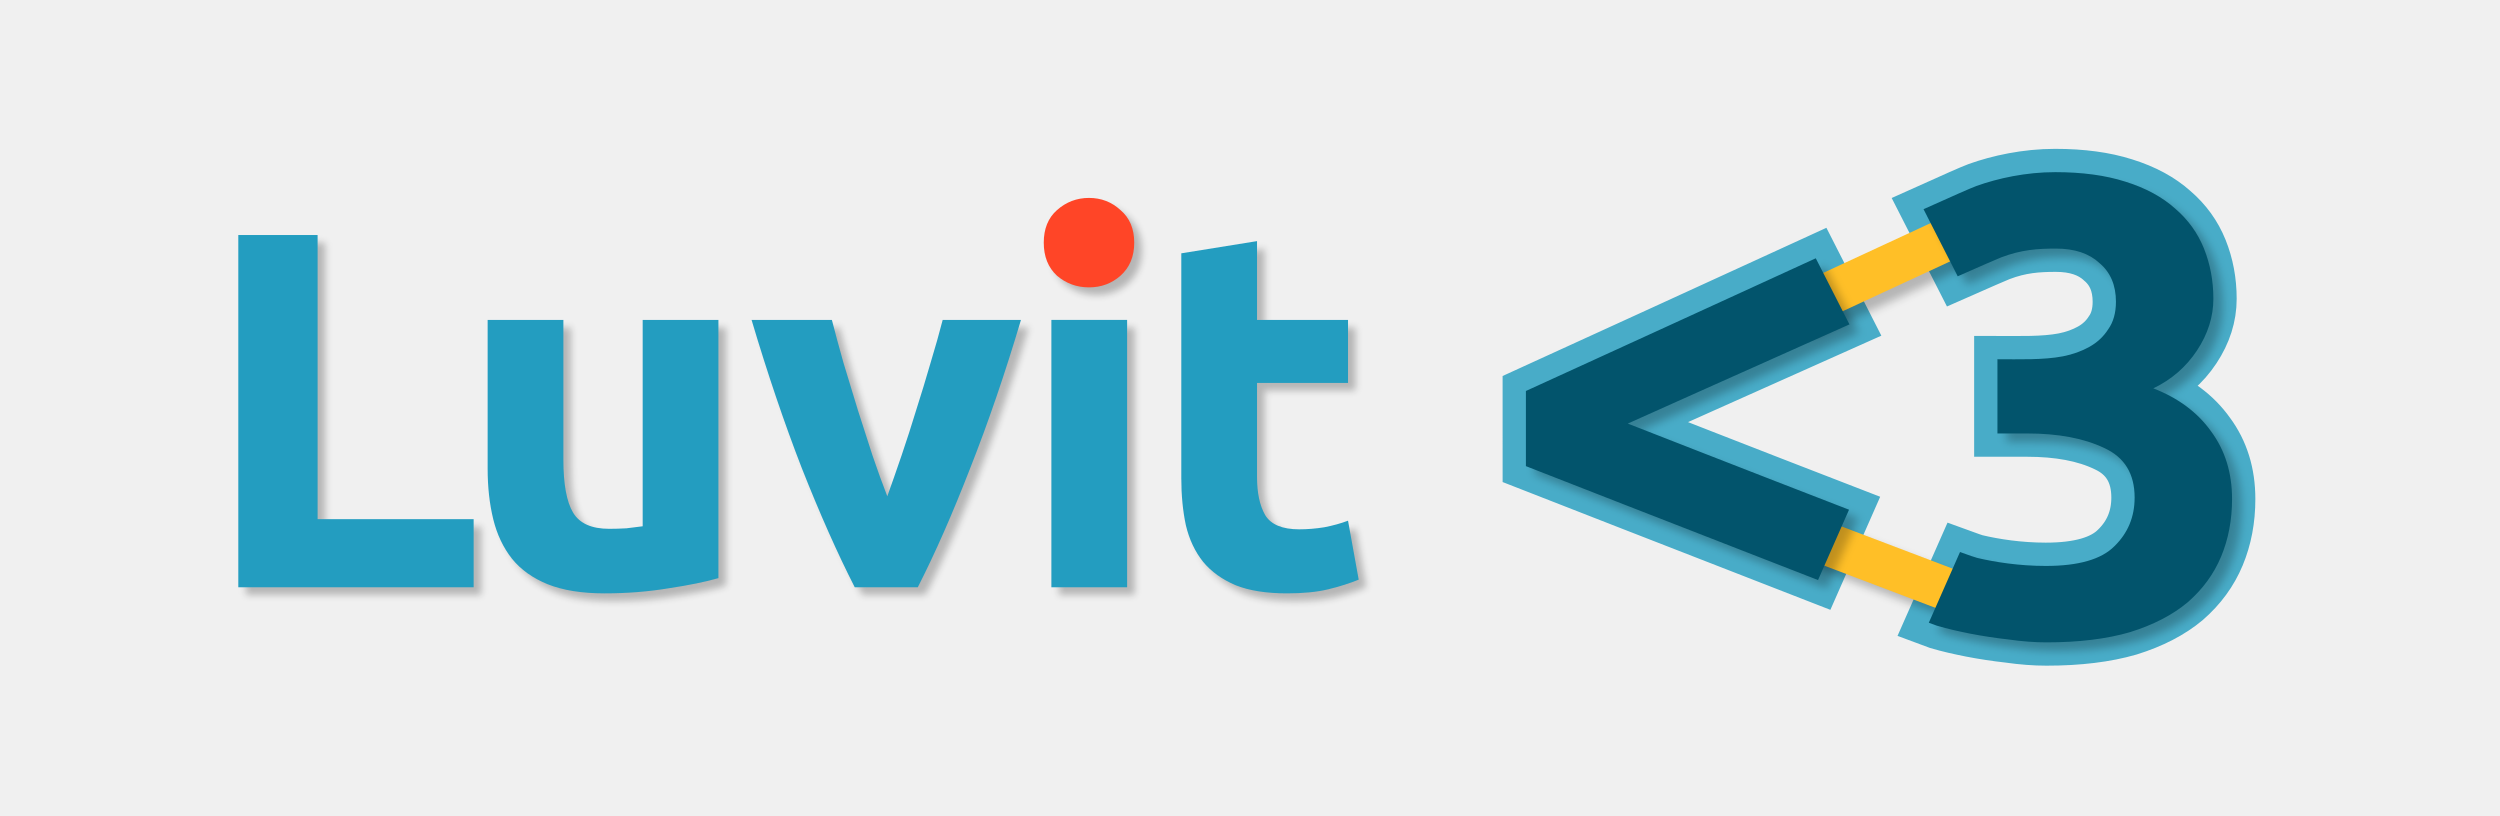
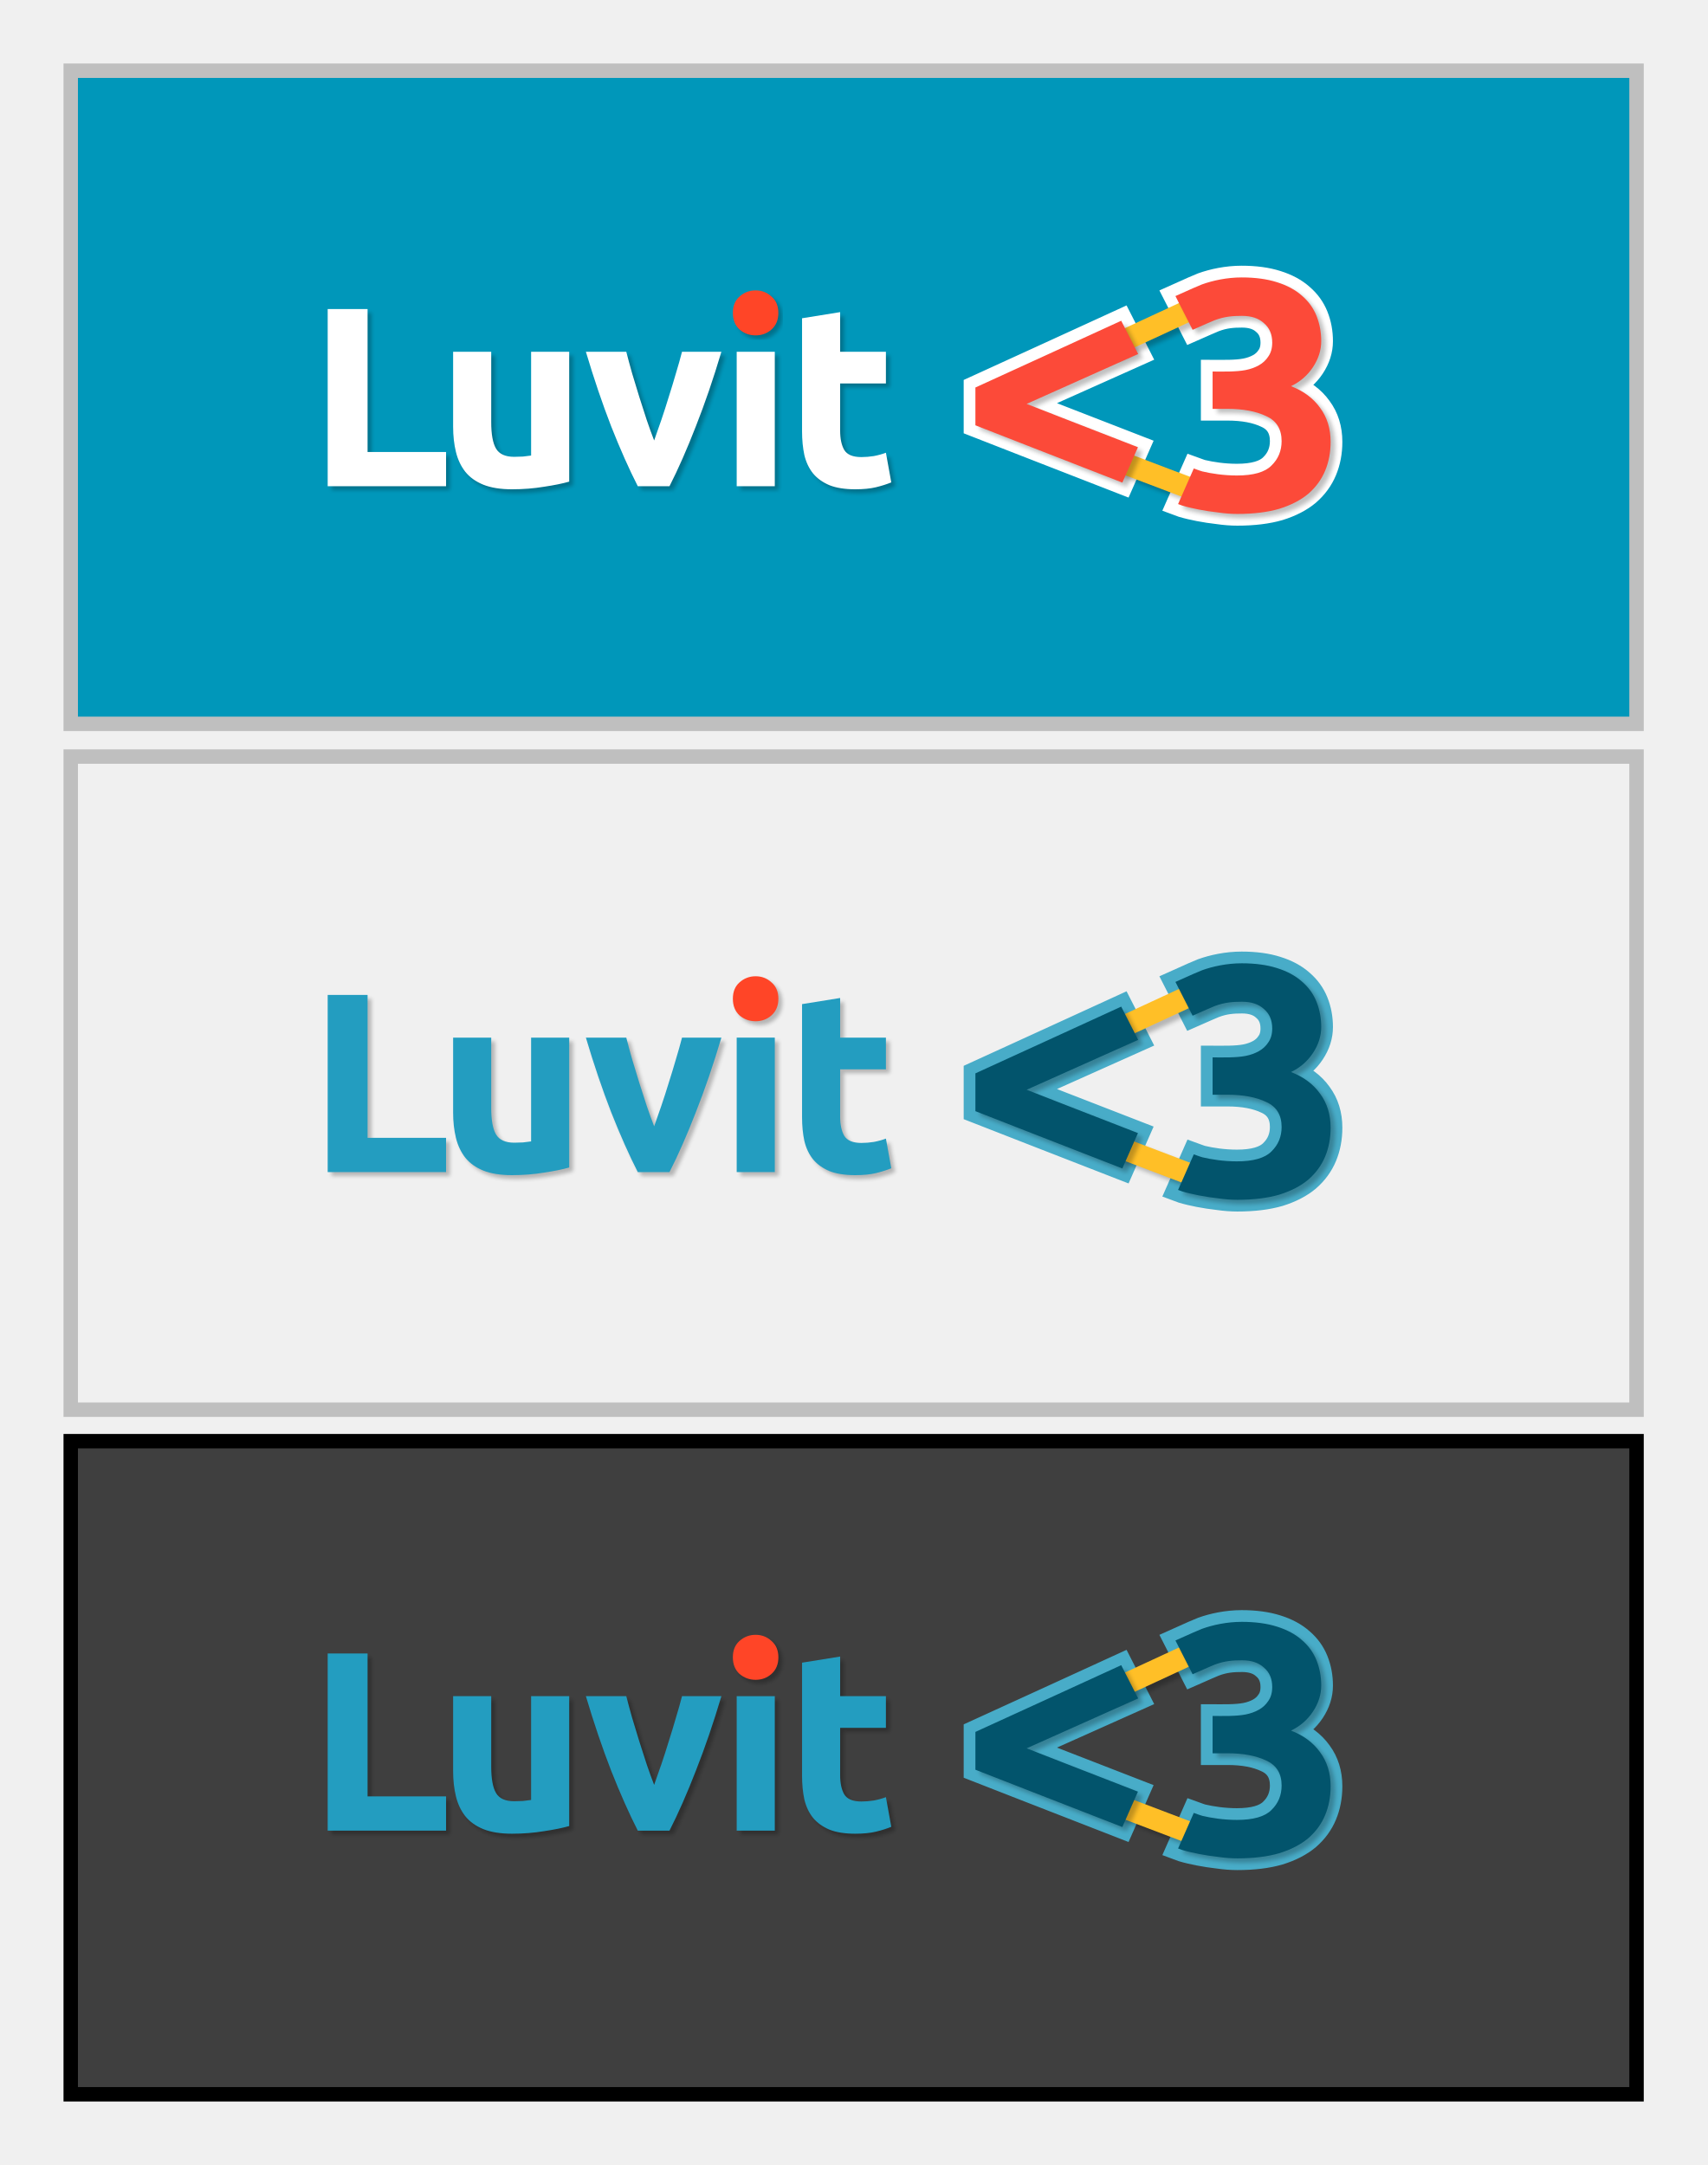
- <svg xmlns="http://www.w3.org/2000/svg" width="1980" height="646" id="svg2" version="1.1">
+ <svg xmlns="http://www.w3.org/2000/svg" width="2687.967" height="3409.133" id="svg2" version="1.1">
  <defs id="defs4">
    <filter style="color-interpolation-filters:sRGB" id="filter4266">
      <feFlood flood-opacity="0.247" flood-color="rgb(0,0,0)" result="flood" id="feFlood4268" />
      <feComposite in="flood" in2="SourceGraphic" operator="in" result="composite1" id="feComposite4270" />
      <feGaussianBlur in="composite1" stdDeviation="3" result="blur" id="feGaussianBlur4272" />
      <feOffset dx="6" dy="6" result="offset" id="feOffset4274" />
      <feComposite in="SourceGraphic" in2="offset" operator="over" result="composite2" id="feComposite4276" />
    </filter>
    <filter style="color-interpolation-filters:sRGB" id="filter4278">
      <feFlood flood-opacity="0.247" flood-color="rgb(0,0,0)" result="flood" id="feFlood4280" />
      <feComposite in="flood" in2="SourceGraphic" operator="in" result="composite1" id="feComposite4282" />
      <feGaussianBlur in="composite1" stdDeviation="3" result="blur" id="feGaussianBlur4284" />
      <feOffset dx="6" dy="6" result="offset" id="feOffset4286" />
      <feComposite in="SourceGraphic" in2="offset" operator="over" result="composite2" id="feComposite4288" />
    </filter>
    <filter style="color-interpolation-filters:sRGB" id="filter4290">
      <feFlood flood-opacity="0.247" flood-color="rgb(0,0,0)" result="flood" id="feFlood4292" />
      <feComposite in="flood" in2="SourceGraphic" operator="in" result="composite1" id="feComposite4294" />
      <feGaussianBlur in="composite1" stdDeviation="3" result="blur" id="feGaussianBlur4296" />
      <feOffset dx="6" dy="6" result="offset" id="feOffset4298" />
      <feComposite in="SourceGraphic" in2="offset" operator="over" result="composite2" id="feComposite4300" />
    </filter>
    <filter style="color-interpolation-filters:sRGB" id="filter4302">
      <feFlood flood-opacity="0.247" flood-color="rgb(0,0,0)" result="flood" id="feFlood4304" />
      <feComposite in="flood" in2="SourceGraphic" operator="in" result="composite1" id="feComposite4306" />
      <feGaussianBlur in="composite1" stdDeviation="3" result="blur" id="feGaussianBlur4308" />
      <feOffset dx="6" dy="6" result="offset" id="feOffset4310" />
      <feComposite in="SourceGraphic" in2="offset" operator="over" result="composite2" id="feComposite4312" />
    </filter>
    <filter style="color-interpolation-filters:sRGB" id="filter4278-1">
      <feFlood flood-opacity="0.247" flood-color="rgb(0,0,0)" result="flood" id="feFlood4280-2" />
      <feComposite in="flood" in2="SourceGraphic" operator="in" result="composite1" id="feComposite4282-3" />
      <feGaussianBlur in="composite1" stdDeviation="3" result="blur" id="feGaussianBlur4284-3" />
      <feOffset dx="6" dy="6" result="offset" id="feOffset4286-0" />
      <feComposite in="SourceGraphic" in2="offset" operator="over" result="composite2" id="feComposite4288-4" />
    </filter>
    <filter style="color-interpolation-filters:sRGB" id="filter4290-7">
      <feFlood flood-opacity="0.247" flood-color="rgb(0,0,0)" result="flood" id="feFlood4292-9" />
      <feComposite in="flood" in2="SourceGraphic" operator="in" result="composite1" id="feComposite4294-7" />
      <feGaussianBlur in="composite1" stdDeviation="3" result="blur" id="feGaussianBlur4296-5" />
      <feOffset dx="6" dy="6" result="offset" id="feOffset4298-4" />
      <feComposite in="SourceGraphic" in2="offset" operator="over" result="composite2" id="feComposite4300-9" />
    </filter>
    <filter style="color-interpolation-filters:sRGB" id="filter4266-6">
      <feFlood flood-opacity="0.247" flood-color="rgb(0,0,0)" result="flood" id="feFlood4268-2" />
      <feComposite in="flood" in2="SourceGraphic" operator="in" result="composite1" id="feComposite4270-1" />
      <feGaussianBlur in="composite1" stdDeviation="3" result="blur" id="feGaussianBlur4272-1" />
      <feOffset dx="6" dy="6" result="offset" id="feOffset4274-7" />
      <feComposite in="SourceGraphic" in2="offset" operator="over" result="composite2" id="feComposite4276-5" />
    </filter>
  </defs>
-   <g id="layer1" transform="translate(1247.226,-568.7829)">
+   <g id="layer1" transform="translate(1574.412,811.7362)">
    <rect style="fill:none;fill-opacity:1;stroke:#bfbfbf;stroke-width:22.7;stroke-miterlimit:4;stroke-dasharray:none" id="rect4271" width="2465.266" height="1028.432" x="-1463.062" y="379.614" />
    <path id="path3010" d="m 2130.25,532.081 c -19.367,3.3e-4 -38.083,4.329 -52.406,9.812 -14.324,5.484 -199.843,96.781 -299.844,145.25 l 0,0.062 -0.031,0 0.031,53.188 c 0,0 265.426,110.485 273.375,113 7.949,2.515 14.358,3.968 22.312,5.688 8.3,1.719 16.791,3.093 25.438,4.125 8.992,1.375 17.452,2.062 25.406,2.062 21.442,-10e-6 39.937,-2.405 55.5,-7.219 15.563,-5.157 28.377,-12.217 38.406,-21.156 10.029,-9.283 17.471,-20.122 22.312,-32.5 4.842,-12.378 7.25,-25.934 7.25,-40.719 -2e-4,-18.567 -4.662,-34.559 -14,-47.969 -8.992,-13.409 -21.806,-23.561 -38.406,-30.438 12.104,-6.189 21.8,-15.122 29.062,-26.812 7.263,-11.69 10.906,-23.903 10.906,-36.625 -2e-4,-12.722 -2.1,-24.591 -6.25,-35.594 -4.15,-11.002 -10.542,-20.435 -19.188,-28.344 -8.646,-8.252 -19.7,-14.624 -33.188,-19.094 -13.142,-4.47 -28.704,-6.718 -46.688,-6.719 z m 0.5,54.156 c 12.45,2.7e-4 22.145,3.436 29.062,10.312 7.263,6.533 10.906,15.654 10.906,27.344 -10e-5,7.908 -1.729,14.436 -5.188,19.594 -3.113,5.158 -7.281,9.281 -12.469,12.375 -5.188,3.095 -11.054,5.344 -17.625,6.719 -12.925,2.654 -29.217,2.082 -43.594,2.062 l 0,52.594 19.719,0 c 20.75,1.4e-4 37.887,3.436 51.375,10.312 13.488,6.533 20.219,18.246 20.219,35.094 -10e-5,13.753 -4.508,25.248 -13.5,34.531 -8.646,9.284 -23.868,13.938 -45.656,13.938 -17.638,5e-5 -33.835,-2.72 -45.625,-5.688 -11.79,-2.968 -232.562,-95.188 -232.562,-95.188 0,0 235.342,-112.434 248.625,-117.812 13.283,-5.379 24.208,-6.187 36.312,-6.188 z" style="fill:#008000;stroke:none" />
    <path d="m 2124.534,865.267 c -7.955,-1e-5 -16.428,-0.688 -25.419,-2.063 -8.646,-1.032 -17.119,-2.407 -25.419,-4.126 -7.954,-1.719 -15.39,-3.61 -22.307,-5.673 -6.917,-2.063 -12.277,-3.954 -16.082,-5.673 l 12.45,-53.122 c 7.954,3.438 18.157,7.049 30.607,10.831 12.796,3.782 28.013,5.673 45.651,5.673 21.788,5e-5 37.005,-4.642 45.651,-13.925 8.992,-9.283 13.488,-20.802 13.488,-34.555 -2e-4,-16.848 -6.744,-28.538 -20.232,-35.071 -13.488,-6.877 -30.607,-10.315 -51.358,-10.315 l -19.713,0 0,-52.607 c 14.377,0.019 30.651,0.591 43.576,-2.063 6.571,-1.375 12.45,-3.61 17.638,-6.705 5.188,-3.094 9.338,-7.22 12.45,-12.378 3.458,-5.157 5.188,-11.69 5.188,-19.599 -2e-4,-11.69 -3.631,-20.802 -10.894,-27.335 -6.917,-6.876 -16.601,-10.315 -29.051,-10.315 -12.105,2.7e-4 -24.209,2.063 -36.313,6.189 -11.759,3.782 -21.961,8.596 -30.607,14.441 l -24.968,-45.703 c 9.338,-6.189 23.758,-13.092 38.975,-19.281 15.563,-6.533 33.028,-9.799 52.395,-9.799 17.984,3.3e-4 33.547,2.235 46.689,6.705 13.488,4.47 24.555,10.831 33.201,19.083 8.646,7.908 15.044,17.364 19.194,28.366 4.15,11.003 6.225,22.865 6.225,35.587 -2e-4,12.722 -3.631,24.928 -10.894,36.618 -7.263,11.691 -16.947,20.63 -29.051,26.819 16.6,6.877 29.396,17.02 38.389,30.429 9.338,13.41 14.006,29.398 14.007,47.965 -2e-4,14.785 -2.421,28.366 -7.263,40.744 -4.842,12.378 -12.278,23.209 -22.307,32.492 -10.03,8.94 -22.826,15.988 -38.389,21.146 -15.563,4.814 -34.066,7.221 -55.508,7.221" style="font-style:normal;font-variant:normal;font-weight:bold;font-stretch:normal;font-size:517.255px;line-height:125%;font-family:'Ubuntu Mono';-inkscape-font-specification:'Ubuntu Mono Bold';letter-spacing:0px;word-spacing:0px;fill:#ff0000;fill-opacity:1;stroke:none" id="path3005" />
    <path d="m 1778,687.132 194.205,-94.464 20.495,47.844 -147.04,69.788 149.182,61.931 -17.638,51.701 L 1778,740.381 l 0,-53.248" style="font-style:normal;font-variant:normal;font-weight:bold;font-stretch:normal;font-size:517.255px;line-height:125%;font-family:'Ubuntu Mono';-inkscape-font-specification:'Ubuntu Mono Bold';letter-spacing:0px;word-spacing:0px;fill:#ff0000;fill-opacity:1;stroke:none" id="path3002" />
    <path style="fill:#666666;stroke:none" d="m 2130.25,532.081 c -19.367,3.3e-4 -38.083,4.329 -52.406,9.812 -3.354,1.284 -16.354,7.394 -35.188,16.438 l 22.75,47.531 c 14.85,-6.975 26.565,-12.439 29.031,-13.438 13.283,-5.379 24.208,-6.187 36.312,-6.188 12.45,2.7e-4 22.145,3.436 29.062,10.312 7.263,6.533 10.906,15.654 10.906,27.344 -10e-5,7.908 -1.729,14.436 -5.188,19.594 -3.113,5.158 -7.281,9.281 -12.469,12.375 -5.188,3.095 -11.054,5.344 -17.625,6.719 -12.925,2.654 -29.217,2.082 -43.594,2.062 l 0,52.594 19.719,0 c 20.75,1.4e-4 37.887,3.436 51.375,10.312 13.488,6.533 20.219,18.246 20.219,35.094 -10e-5,13.753 -4.508,25.248 -13.5,34.531 -8.646,9.284 -23.868,13.938 -45.656,13.938 -17.638,5e-5 -33.835,-2.72 -45.625,-5.688 -1.312,-0.33 -5.545,-1.898 -11.438,-4.188 l -20.781,50.125 c 2.755,1.1 4.678,1.86 5.219,2.031 7.949,2.515 14.358,3.968 22.312,5.688 8.3,1.719 16.791,3.093 25.438,4.125 8.992,1.375 17.452,2.062 25.406,2.062 21.442,-10e-6 39.937,-2.405 55.5,-7.219 15.563,-5.157 28.377,-12.217 38.406,-21.156 10.029,-9.283 17.471,-20.122 22.312,-32.5 4.842,-12.378 7.25,-25.934 7.25,-40.719 -2e-4,-18.567 -4.662,-34.559 -14,-47.969 -8.992,-13.409 -21.806,-23.561 -38.406,-30.438 12.104,-6.189 21.8,-15.122 29.062,-26.812 7.263,-11.69 10.906,-23.903 10.906,-36.625 -2e-4,-12.722 -2.1,-24.591 -6.25,-35.594 -4.15,-11.002 -10.542,-20.435 -19.188,-28.344 -8.646,-8.252 -19.7,-14.624 -33.188,-19.094 -13.142,-4.47 -28.704,-6.718 -46.688,-6.719 z m -159.312,61.031 C 1908.007,623.76 1831.163,661.376 1778,687.143 l 0,0.062 -0.031,0 0.031,53.188 c 0,0 113.599,47.294 194.438,80.719 l 20.625,-49.844 c -66.476,-27.334 -147.25,-61.031 -147.25,-61.031 0,0 78.55,-37.513 147.531,-70.281 l -22.406,-46.844 z" id="path3000" />
    <g style="font-style:normal;font-weight:normal;font-size:402.573px;line-height:125%;font-family:Sans;-inkscape-font-specification:'Ubuntu Bold';letter-spacing:0px;word-spacing:0px;fill:#239dc0;fill-opacity:1;stroke:none;filter:url(#filter4266)" id="text4267">
      <path d="m -872.1,979.957 0,53.945 -186.391,0 0,-278.983 62.801,0 0,225.038 123.59,0 z" style="font-style:normal;font-variant:normal;font-weight:bold;font-stretch:normal;font-family:Ubuntu;-inkscape-font-specification:'Ubuntu Bold';fill:#239dc0;fill-opacity:1" id="path4319" />
      <path d="m -678.242,1026.656 q -15.298,4.428 -39.452,8.052 -24.154,4.026 -50.724,4.026 -26.972,0 -45.088,-7.246 -17.713,-7.246 -28.18,-20.129 -10.467,-13.285 -14.895,-31.401 -4.428,-18.116 -4.428,-39.855 l 0,-117.954 59.983,0 0,110.708 q 0,28.985 7.649,41.868 7.649,12.882 28.583,12.882 6.441,0 13.687,-0.403 7.246,-0.805 12.882,-1.61 l 0,-163.445 59.983,0 0,204.507 z" style="font-style:normal;font-variant:normal;font-weight:bold;font-stretch:normal;font-family:Ubuntu;-inkscape-font-specification:'Ubuntu Bold';fill:#239dc0;fill-opacity:1" id="path4321" />
      <path d="m -570.264,1033.902 q -20.531,-40.257 -41.868,-94.202 -20.934,-53.945 -39.855,-117.551 l 63.607,0 q 4.026,15.7 9.259,34.219 5.636,18.116 11.272,37.037 6.039,18.518 11.675,36.232 6.039,17.713 11.675,32.206 5.233,-14.493 11.272,-32.206 6.039,-17.713 11.675,-36.232 6.039,-18.921 11.272,-37.037 5.636,-18.518 9.662,-34.219 l 61.996,0 q -18.921,63.607 -40.257,117.551 -20.934,53.945 -41.465,94.202 l -49.919,0 z" style="font-style:normal;font-variant:normal;font-weight:bold;font-stretch:normal;font-family:Ubuntu;-inkscape-font-specification:'Ubuntu Bold';fill:#239dc0;fill-opacity:1" id="path4323" />
      <path style="font-style:normal;font-variant:normal;font-weight:bold;font-stretch:normal;font-family:Ubuntu;-inkscape-font-specification:'Ubuntu Bold';fill:#239dc0;fill-opacity:1" d="m -354.548,1033.902 -59.983,0 0,-211.753 59.983,0 0,211.753 z" id="path4331" />
      <path style="font-style:normal;font-variant:normal;font-weight:bold;font-stretch:normal;font-family:Ubuntu;-inkscape-font-specification:'Ubuntu Bold';fill:#ff4527;fill-opacity:1" d="m -348.912,760.957 q 0,16.506 -10.869,26.167 -10.467,9.259 -24.96,9.259 -14.493,0 -25.362,-9.259 -10.467,-9.662 -10.467,-26.167 0,-16.505 10.467,-25.765 10.869,-9.662 25.362,-9.662 14.493,0 24.96,9.662 10.869,9.259 10.869,25.765 z" id="path4325" />
      <path d="m -311.639,769.411 59.983,-9.662 0,62.399 72.061,0 0,49.919 -72.061,0 0,74.476 q 0,18.921 6.441,30.193 6.844,11.272 26.972,11.272 9.662,0 19.726,-1.61 10.467,-2.013 18.921,-5.233 l 8.454,46.699 q -10.869,4.428 -24.154,7.649 -13.285,3.221 -32.608,3.221 -24.557,0 -40.66,-6.441 -16.103,-6.844 -25.765,-18.518 -9.662,-12.077 -13.687,-28.985 -3.623,-16.908 -3.623,-37.439 l 0,-177.937 z" style="font-style:normal;font-variant:normal;font-weight:bold;font-stretch:normal;font-family:Ubuntu;-inkscape-font-specification:'Ubuntu Bold';fill:#239dc0;fill-opacity:1" id="path4327" />
    </g>
    <path id="path3017" d="m 380.446,705.125 c -23.046,4.5e-4 -45.316,4.838 -62.361,10.968 -3.991,1.435 -19.461,8.264 -41.871,18.373 l 27.071,53.127 c 17.671,-7.797 31.611,-13.903 34.546,-15.02 15.806,-6.012 28.806,-6.916 43.21,-6.916 14.815,2.3e-4 26.352,3.841 34.583,11.527 8.642,7.302 12.978,17.497 12.978,30.563 -1.8e-4,8.84 -2.058,16.136 -6.173,21.901 -3.704,5.765 -8.664,10.373 -14.837,13.832 -6.173,3.459 -13.154,5.973 -20.973,7.51 -15.38,2.966 -34.767,2.327 -51.874,2.305 l 0,58.786 23.464,0 c 24.692,1.1e-4 45.083,3.84 61.133,11.527 16.05,7.302 24.059,20.394 24.059,39.226 -2e-4,15.373 -5.365,28.22 -16.064,38.597 -10.289,10.377 -28.402,15.579 -54.328,15.579 -20.988,0 -40.261,-3.04 -54.291,-6.357 -1.561,-0.369 -6.599,-2.122 -13.61,-4.681 l -24.729,56.026 c 3.279,1.23 5.567,2.079 6.21,2.27 9.459,2.812 17.085,4.436 26.551,6.357 9.877,1.921 19.981,3.458 30.269,4.611 10.7,1.537 20.767,2.305 30.232,2.305 25.515,0 47.523,-2.688 66.042,-8.069 18.519,-5.765 33.767,-13.655 45.701,-23.647 11.934,-10.377 20.789,-22.491 26.551,-36.327 5.761,-13.835 8.627,-28.987 8.627,-45.513 -2.9e-4,-20.753 -5.548,-38.628 -16.659,-53.617 -10.7,-14.988 -25.948,-26.335 -45.701,-34.021 14.403,-6.917 25.94,-16.902 34.583,-29.969 8.642,-13.066 12.978,-26.717 12.978,-40.937 -2.6e-4,-14.219 -2.499,-27.486 -7.437,-39.784 -4.939,-12.298 -12.544,-22.841 -22.832,-31.681 -10.289,-9.223 -23.442,-16.345 -39.491,-21.342 -15.638,-4.996 -34.156,-7.509 -55.556,-7.51 z M 190.873,773.342 C 115.989,807.598 24.549,849.644 -38.712,878.444 l 0,0.069 c -0.062,19.74 -0.012,39.649 0,59.45 0,0 135.176,52.862 231.37,90.222 l 24.543,-55.712 c -79.102,-30.552 -175.219,-68.217 -175.219,-68.217 0,0 93.47,-41.93 175.554,-78.556 z" style="fill:#ffcd57;fill-opacity:1;stroke:#48acc8;stroke-width:36.905;stroke-miterlimit:4;stroke-dasharray:none;stroke-opacity:1" />
    <path style="fill:#ff4527;fill-rule:evenodd;stroke:#ffbf27;stroke-width:30;stroke-linecap:butt;stroke-linejoin:miter;stroke-miterlimit:4;stroke-dasharray:none;stroke-opacity:1;filter:url(#filter4290)" d="M 253.145,210.949 136.824,269.109 253.145,210.949 Z M 141.598,426.617 254.205,472.756 141.598,426.617 Z" transform="matrix(1.205893,0,0,1.117737,7.075264,514.3066)" id="path4151" />
    <path style="fill:#02546c;fill-opacity:1;stroke:none;stroke-width:31.788;stroke-miterlimit:4;stroke-dasharray:none;stroke-opacity:0.502;filter:url(#filter4278)" d="m 309.622,711.081 c -19.111,4e-4 -37.579,4.329 -51.713,9.812 -3.31,1.284 -16.138,7.394 -34.722,16.438 l 22.449,47.531 c 14.653,-6.975 26.213,-12.439 28.647,-13.438 13.108,-5.379 23.888,-6.187 35.832,-6.188 12.286,2e-4 21.853,3.436 28.678,10.312 7.167,6.533 10.762,15.654 10.762,27.344 -1.5e-4,7.908 -1.706,14.437 -5.119,19.594 -3.072,5.158 -7.185,9.281 -12.304,12.375 -5.119,3.095 -10.908,5.344 -17.392,6.719 -12.754,2.654 -28.831,2.082 -43.017,2.062 l 0,52.594 19.458,0 c 20.476,10e-5 37.386,3.436 50.696,10.312 13.309,6.533 19.951,18.246 19.951,35.094 -1.7e-4,13.754 -4.449,25.248 -13.321,34.531 -8.532,9.284 -23.553,13.938 -45.052,13.938 -17.405,0 -33.387,-2.72 -45.022,-5.688 -1.294,-0.33 -5.472,-1.898 -11.286,-4.188 l -20.506,50.125 c 2.719,1.1 4.617,1.86 5.15,2.031 7.844,2.515 14.168,3.968 22.017,5.688 8.19,1.719 16.569,3.094 25.101,4.125 8.873,1.375 17.221,2.062 25.07,2.062 21.159,0 39.409,-2.405 54.766,-7.219 15.357,-5.157 28.001,-12.217 37.898,-21.156 9.897,-9.284 17.239,-20.122 22.017,-32.5 4.778,-12.378 7.154,-25.934 7.154,-40.719 -2.4e-4,-18.567 -4.601,-34.559 -13.815,-47.969 -8.873,-13.409 -21.518,-23.561 -37.898,-30.438 11.944,-6.189 21.511,-15.122 28.678,-26.812 7.166,-11.69 10.762,-23.903 10.762,-36.625 -2.2e-4,-12.722 -2.072,-24.591 -6.167,-35.594 -4.095,-11.002 -10.402,-20.435 -18.934,-28.344 -8.532,-8.252 -19.439,-14.624 -32.749,-19.094 -12.968,-4.47 -28.324,-6.718 -46.07,-6.719 z M 152.417,772.112 C 90.318,802.76 14.49,840.376 -37.969,866.143 l 0,0.062 c -0.051,17.661 -0.01,35.473 0,53.188 0,0 112.096,47.294 191.866,80.719 l 20.352,-49.844 C 108.652,922.935 28.946,889.237 28.946,889.237 c 0,0 77.511,-37.513 145.58,-70.281 z" id="path4156" transform="matrix(1.205893,0,0,1.117737,7.075264,-89.67615)" />
    <text xml:space="preserve" style="font-style:normal;font-weight:normal;font-size:402.573px;line-height:125%;font-family:Sans;-inkscape-font-specification:'Ubuntu Bold';letter-spacing:0px;word-spacing:0px;fill:#239dc0;fill-opacity:1;stroke:none;filter:url(#filter4266)" x="1307.809" y="1217.043" id="text4314">
      <tspan id="tspan4316" x="1307.809" y="1217.043" style="font-style:normal;font-variant:normal;font-weight:bold;font-stretch:normal;font-family:Ubuntu;-inkscape-font-specification:'Ubuntu Bold';fill:#239dc0;fill-opacity:1" dx="0 -22.927 0 -7.642 -11.464">Luvit</tspan>
    </text>
    <rect y="1457.614" x="-1463.062" height="1028.432" width="2465.266" id="rect4391" style="fill:#3f3f3f;fill-opacity:1;stroke:#000000;stroke-width:22.7;stroke-miterlimit:4;stroke-dasharray:none" />
    <g id="g4514" style="font-style:normal;font-weight:normal;font-size:402.573px;line-height:125%;font-family:Sans;-inkscape-font-specification:'Ubuntu Bold';letter-spacing:0px;word-spacing:0px;fill:#239dc0;fill-opacity:1;stroke:none;filter:url(#filter4266)" transform="translate(0,1037)">
      <path id="path4516" style="font-style:normal;font-variant:normal;font-weight:bold;font-stretch:normal;font-family:Ubuntu;-inkscape-font-specification:'Ubuntu Bold';fill:#239dc0;fill-opacity:1" d="m -872.1,979.957 0,53.945 -186.391,0 0,-278.983 62.801,0 0,225.038 123.59,0 z" />
      <path id="path4518" style="font-style:normal;font-variant:normal;font-weight:bold;font-stretch:normal;font-family:Ubuntu;-inkscape-font-specification:'Ubuntu Bold';fill:#239dc0;fill-opacity:1" d="m -678.242,1026.656 q -15.298,4.428 -39.452,8.052 -24.154,4.026 -50.724,4.026 -26.972,0 -45.088,-7.246 -17.713,-7.246 -28.18,-20.129 -10.467,-13.285 -14.895,-31.401 -4.428,-18.116 -4.428,-39.855 l 0,-117.954 59.983,0 0,110.708 q 0,28.985 7.649,41.868 7.649,12.882 28.583,12.882 6.441,0 13.687,-0.403 7.246,-0.805 12.882,-1.61 l 0,-163.445 59.983,0 0,204.507 z" />
      <path id="path4520" style="font-style:normal;font-variant:normal;font-weight:bold;font-stretch:normal;font-family:Ubuntu;-inkscape-font-specification:'Ubuntu Bold';fill:#239dc0;fill-opacity:1" d="m -570.264,1033.902 q -20.531,-40.257 -41.868,-94.202 -20.934,-53.945 -39.855,-117.551 l 63.607,0 q 4.026,15.7 9.259,34.219 5.636,18.116 11.272,37.037 6.039,18.518 11.675,36.232 6.039,17.713 11.675,32.206 5.233,-14.493 11.272,-32.206 6.039,-17.713 11.675,-36.232 6.039,-18.921 11.272,-37.037 5.636,-18.518 9.662,-34.219 l 61.996,0 q -18.921,63.607 -40.257,117.551 -20.934,53.945 -41.465,94.202 l -49.919,0 z" />
      <path id="path4522" d="m -354.548,1033.902 -59.983,0 0,-211.753 59.983,0 0,211.753 z" style="font-style:normal;font-variant:normal;font-weight:bold;font-stretch:normal;font-family:Ubuntu;-inkscape-font-specification:'Ubuntu Bold';fill:#239dc0;fill-opacity:1" />
      <path id="path4524" d="m -348.912,760.957 q 0,16.506 -10.869,26.167 -10.467,9.259 -24.96,9.259 -14.493,0 -25.362,-9.259 -10.467,-9.662 -10.467,-26.167 0,-16.505 10.467,-25.765 10.869,-9.662 25.362,-9.662 14.493,0 24.96,9.662 10.869,9.259 10.869,25.765 z" style="font-style:normal;font-variant:normal;font-weight:bold;font-stretch:normal;font-family:Ubuntu;-inkscape-font-specification:'Ubuntu Bold';fill:#ff4527;fill-opacity:1" />
      <path id="path4526" style="font-style:normal;font-variant:normal;font-weight:bold;font-stretch:normal;font-family:Ubuntu;-inkscape-font-specification:'Ubuntu Bold';fill:#239dc0;fill-opacity:1" d="m -311.639,769.411 59.983,-9.662 0,62.399 72.061,0 0,49.919 -72.061,0 0,74.476 q 0,18.921 6.441,30.193 6.844,11.272 26.972,11.272 9.662,0 19.726,-1.61 10.467,-2.013 18.921,-5.233 l 8.454,46.699 q -10.869,4.428 -24.154,7.649 -13.285,3.221 -32.608,3.221 -24.557,0 -40.66,-6.441 -16.103,-6.844 -25.765,-18.518 -9.662,-12.077 -13.687,-28.985 -3.623,-16.908 -3.623,-37.439 l 0,-177.937 z" />
    </g>
    <path style="fill:#ffcd57;fill-opacity:1;stroke:#48acc8;stroke-width:36.905;stroke-miterlimit:4;stroke-dasharray:none;stroke-opacity:1" d="m 380.446,1742.125 c -23.046,4e-4 -45.316,4.838 -62.361,10.968 -3.991,1.435 -19.461,8.264 -41.871,18.373 l 27.071,53.127 c 17.671,-7.797 31.611,-13.903 34.546,-15.02 15.806,-6.012 28.806,-6.916 43.21,-6.916 14.815,2e-4 26.352,3.841 34.583,11.527 8.642,7.302 12.978,17.497 12.978,30.563 -1.8e-4,8.839 -2.058,16.136 -6.173,21.901 -3.704,5.765 -8.664,10.373 -14.837,13.832 -6.173,3.459 -13.154,5.973 -20.973,7.51 -15.38,2.966 -34.767,2.327 -51.874,2.305 l 0,58.786 23.464,0 c 24.692,10e-5 45.083,3.841 61.133,11.527 16.05,7.302 24.059,20.394 24.059,39.225 -2e-4,15.373 -5.365,28.22 -16.064,38.597 -10.289,10.377 -28.402,15.579 -54.328,15.579 -20.988,0 -40.261,-3.04 -54.291,-6.357 -1.561,-0.369 -6.599,-2.122 -13.61,-4.681 l -24.729,56.026 c 3.279,1.23 5.567,2.079 6.21,2.27 9.459,2.812 17.085,4.436 26.551,6.357 9.877,1.921 19.981,3.458 30.269,4.611 10.7,1.537 20.767,2.305 30.232,2.305 25.515,0 47.523,-2.688 66.042,-8.069 18.519,-5.765 33.767,-13.655 45.701,-23.647 11.934,-10.377 20.789,-22.491 26.551,-36.327 5.761,-13.835 8.627,-28.987 8.627,-45.513 -2.9e-4,-20.753 -5.548,-38.628 -16.659,-53.617 -10.7,-14.988 -25.948,-26.334 -45.701,-34.021 14.403,-6.917 25.94,-16.902 34.583,-29.969 8.642,-13.066 12.978,-26.717 12.978,-40.937 -2.6e-4,-14.219 -2.499,-27.486 -7.437,-39.784 -4.939,-12.298 -12.544,-22.841 -22.832,-31.681 -10.289,-9.223 -23.442,-16.345 -39.491,-21.342 -15.638,-4.996 -34.156,-7.509 -55.556,-7.51 z m -189.573,68.217 c -74.884,34.256 -166.324,76.301 -229.585,105.102 l 0,0.069 c -0.062,19.74 -0.012,39.649 0,59.45 0,0 135.176,52.862 231.37,90.222 l 24.543,-55.712 c -79.102,-30.552 -175.219,-68.217 -175.219,-68.217 0,0 93.47,-41.93 175.554,-78.556 z" id="path4528" />
    <path id="path4530" transform="matrix(1.205893,0,0,1.117737,7.075264,1551.307)" d="M 253.145,210.949 136.824,269.109 253.145,210.949 Z M 141.598,426.617 254.205,472.756 141.598,426.617 Z" style="fill:#ff4527;fill-rule:evenodd;stroke:#ffbf27;stroke-width:30;stroke-linecap:butt;stroke-linejoin:miter;stroke-miterlimit:4;stroke-dasharray:none;stroke-opacity:1;filter:url(#filter4290)" />
    <path transform="matrix(1.205893,0,0,1.117737,7.075264,947.3238)" id="path4532" d="m 309.622,711.081 c -19.111,4e-4 -37.579,4.329 -51.713,9.812 -3.31,1.284 -16.138,7.394 -34.722,16.438 l 22.449,47.531 c 14.653,-6.975 26.213,-12.439 28.647,-13.438 13.108,-5.379 23.888,-6.187 35.832,-6.188 12.286,2e-4 21.853,3.436 28.678,10.312 7.167,6.533 10.762,15.654 10.762,27.344 -1.5e-4,7.908 -1.706,14.437 -5.119,19.594 -3.072,5.158 -7.185,9.281 -12.304,12.375 -5.119,3.095 -10.908,5.344 -17.392,6.719 -12.754,2.654 -28.831,2.082 -43.017,2.062 l 0,52.594 19.458,0 c 20.476,10e-5 37.386,3.436 50.696,10.312 13.309,6.533 19.951,18.246 19.951,35.094 -1.7e-4,13.754 -4.449,25.248 -13.321,34.531 -8.532,9.284 -23.553,13.938 -45.052,13.938 -17.405,0 -33.387,-2.72 -45.022,-5.688 -1.294,-0.33 -5.472,-1.898 -11.286,-4.188 l -20.506,50.125 c 2.719,1.1 4.617,1.86 5.15,2.031 7.844,2.515 14.168,3.968 22.017,5.688 8.19,1.719 16.569,3.094 25.101,4.125 8.873,1.375 17.221,2.062 25.07,2.062 21.159,0 39.409,-2.405 54.766,-7.219 15.357,-5.157 28.001,-12.217 37.898,-21.156 9.897,-9.284 17.239,-20.122 22.017,-32.5 4.778,-12.378 7.154,-25.934 7.154,-40.719 -2.4e-4,-18.567 -4.601,-34.559 -13.815,-47.969 -8.873,-13.409 -21.518,-23.561 -37.898,-30.438 11.944,-6.189 21.511,-15.122 28.678,-26.812 7.166,-11.69 10.762,-23.903 10.762,-36.625 -2.2e-4,-12.722 -2.072,-24.591 -6.167,-35.594 -4.095,-11.002 -10.402,-20.435 -18.934,-28.344 -8.532,-8.252 -19.439,-14.624 -32.749,-19.094 -12.968,-4.47 -28.324,-6.718 -46.07,-6.719 z M 152.417,772.112 C 90.318,802.76 14.49,840.376 -37.969,866.143 l 0,0.062 c -0.051,17.661 -0.01,35.473 0,53.188 0,0 112.096,47.294 191.866,80.719 l 20.352,-49.844 C 108.652,922.935 28.946,889.237 28.946,889.237 c 0,0 77.511,-37.513 145.58,-70.281 z" style="fill:#02546c;fill-opacity:1;stroke:none;stroke-width:31.788;stroke-miterlimit:4;stroke-dasharray:none;stroke-opacity:0.502;filter:url(#filter4278)" />
    <rect y="-700.386" x="-1463.062" height="1028.432" width="2465.266" id="rect4867" style="fill:#0097ba;fill-opacity:1;stroke:#bfbfbf;stroke-width:22.7;stroke-miterlimit:4;stroke-dasharray:none" />
-     <path style="font-style:normal;font-variant:normal;font-weight:bold;font-stretch:normal;font-size:medium;line-height:125%;font-family:Ubuntu;-inkscape-font-specification:'Ubuntu Bold';letter-spacing:0px;word-spacing:0px;fill:#ffffff;fill-opacity:1;stroke:none;filter:url(#filter4266)" d="M 188.734 -893.863 L 188.734 -614.881 L 375.127 -614.881 L 375.127 -668.826 L 251.537 -668.826 L 251.537 -893.863 L 188.734 -893.863 z M 995.57 -889.033 L 935.588 -879.371 L 935.588 -701.434 C 935.588 -687.746 936.795 -675.266 939.211 -663.994 C 941.895 -652.722 946.457 -643.061 952.898 -635.01 C 959.34 -627.227 967.927 -621.055 978.662 -616.492 C 989.397 -612.198 1002.951 -610.051 1019.322 -610.051 C 1032.205 -610.051 1043.075 -611.124 1051.932 -613.271 C 1060.788 -615.418 1068.84 -617.968 1076.086 -620.92 L 1067.631 -667.617 C 1061.995 -665.47 1055.689 -663.727 1048.711 -662.385 C 1042.001 -661.311 1035.426 -660.773 1028.984 -660.773 C 1015.565 -660.773 1006.574 -664.532 1002.012 -672.047 C 997.718 -679.562 995.57 -689.626 995.57 -702.24 L 995.57 -776.715 L 1067.631 -776.715 L 1067.631 -826.635 L 995.57 -826.635 L 995.57 -889.033 z M 386.217 -826.635 L 386.217 -708.68 C 386.217 -694.187 387.692 -680.903 390.645 -668.826 C 393.597 -656.749 398.561 -646.282 405.539 -637.426 C 412.517 -628.838 421.912 -622.128 433.721 -617.297 C 445.798 -612.466 460.827 -610.051 478.809 -610.051 C 496.522 -610.051 513.43 -611.392 529.533 -614.076 C 545.636 -616.492 558.786 -619.175 568.984 -622.127 L 568.984 -826.635 L 509.002 -826.635 L 509.002 -663.189 C 505.245 -662.653 500.95 -662.117 496.119 -661.58 C 491.288 -661.312 486.726 -661.178 482.432 -661.178 C 468.476 -661.178 458.949 -665.47 453.85 -674.059 C 448.75 -682.647 446.199 -696.604 446.199 -715.928 L 446.199 -826.635 L 386.217 -826.635 z M 595.24 -826.635 C 607.854 -784.23 621.138 -745.047 635.094 -709.084 C 649.318 -673.121 663.275 -641.719 676.963 -614.881 L 726.881 -614.881 C 740.568 -641.719 754.39 -673.121 768.346 -709.084 C 782.57 -745.047 795.99 -784.23 808.604 -826.635 L 746.607 -826.635 C 743.924 -816.168 740.703 -804.762 736.945 -792.416 C 733.456 -780.339 729.7 -767.993 725.674 -755.379 C 721.916 -743.033 718.026 -730.957 714 -719.148 C 709.974 -707.34 706.216 -696.603 702.727 -686.941 C 698.969 -696.603 695.078 -707.34 691.053 -719.148 C 687.295 -730.957 683.403 -743.033 679.377 -755.379 C 675.62 -767.993 671.863 -780.339 668.105 -792.416 C 664.616 -804.762 661.53 -816.168 658.846 -826.635 L 595.24 -826.635 z M 832.695 -826.635 L 832.695 -614.881 L 892.678 -614.881 L 892.678 -826.635 L 832.695 -826.635 z " transform="translate(-1247.226,568.7829)" id="path4871" />
+     <path style="font-style:normal;font-variant:normal;font-weight:bold;font-stretch:normal;font-size:medium;line-height:125%;font-family:Ubuntu;-inkscape-font-specification:'Ubuntu Bold';letter-spacing:0px;word-spacing:0px;fill:#ffffff;fill-opacity:1;stroke:none;filter:url(#filter4266)" d="m 188.734,-893.863 0,278.982 186.393,0 0,-53.945 -123.59,0 0,-225.037 -62.803,0 z m 806.836,4.83 -59.982,9.662 0,177.938 c 0,13.687 1.208,26.167 3.623,37.439 2.684,11.272 7.246,20.933 13.688,28.984 6.441,7.783 15.028,13.955 25.764,18.518 10.735,4.294 24.289,6.441 40.66,6.441 12.882,0 23.753,-1.074 32.609,-3.221 8.857,-2.147 16.908,-4.696 24.154,-7.648 l -8.455,-46.697 c -5.636,2.147 -11.942,3.891 -18.92,5.232 -6.71,1.074 -13.285,1.611 -19.727,1.611 -13.419,0 -22.41,-3.759 -26.973,-11.273 -4.294,-7.515 -6.441,-17.579 -6.441,-30.193 l 0,-74.475 72.061,0 0,-49.92 -72.061,0 0,-62.398 z m -609.354,62.398 0,117.955 c 0,14.493 1.476,27.776 4.428,39.854 2.952,12.077 7.917,22.544 14.895,31.4 6.978,8.588 16.373,15.298 28.182,20.129 12.077,4.831 27.106,7.246 45.088,7.246 17.713,0 34.622,-1.342 50.725,-4.025 16.103,-2.415 29.253,-5.099 39.451,-8.051 l 0,-204.508 -59.982,0 0,163.445 c -3.757,0.537 -8.052,1.073 -12.883,1.609 -4.831,0.268 -9.393,0.402 -13.688,0.402 -13.956,0 -23.483,-4.293 -28.582,-12.881 -5.099,-8.588 -7.65,-22.546 -7.65,-41.869 l 0,-110.707 -59.982,0 z m 209.023,0 c 12.614,42.404 25.898,81.588 39.854,117.551 14.224,35.963 28.182,67.365 41.869,94.203 l 49.918,0 c 13.687,-26.838 27.509,-58.24 41.465,-94.203 14.224,-35.963 27.644,-75.146 40.258,-117.551 l -61.996,0 c -2.684,10.467 -5.905,21.873 -9.662,34.219 -3.489,12.077 -7.246,24.423 -11.271,37.037 -3.757,12.346 -7.648,24.422 -11.674,36.23 -4.026,11.809 -7.784,22.545 -11.273,32.207 -3.757,-9.662 -7.648,-20.398 -11.674,-32.207 -3.757,-11.809 -7.65,-23.885 -11.676,-36.23 -3.757,-12.614 -7.514,-24.96 -11.271,-37.037 -3.489,-12.346 -6.576,-23.752 -9.26,-34.219 l -63.605,0 z m 237.455,0 0,211.754 59.982,0 0,-211.754 -59.982,0 z" transform="translate(-1247.226,568.7829)" id="path4871" />
    <path style="font-style:normal;font-variant:normal;font-weight:bold;font-stretch:normal;font-size:medium;line-height:125%;font-family:Ubuntu;-inkscape-font-specification:'Ubuntu Bold';letter-spacing:0px;word-spacing:0px;fill:#ff4527;fill-opacity:1;stroke:none;filter:url(#filter4266)" d="m -348.912,-319.043 q 0,16.506 -10.869,26.167 -10.467,9.259 -24.96,9.259 -14.493,0 -25.362,-9.259 -10.467,-9.662 -10.467,-26.167 0,-16.505 10.467,-25.765 10.869,-9.662 25.362,-9.662 14.493,0 24.96,9.662 10.869,9.259 10.869,25.765 z" id="path4879" />
    <path style="fill:#ffffff;fill-opacity:1;stroke:#ffffff;stroke-width:36.905;stroke-miterlimit:4;stroke-dasharray:none;stroke-opacity:1" d="m 380.446,-374.875 c -23.046,4.5e-4 -45.316,4.838 -62.361,10.968 -3.991,1.435 -19.461,8.264 -41.871,18.373 l 27.071,53.127 c 17.671,-7.797 31.611,-13.903 34.546,-15.02 15.806,-6.012 28.806,-6.916 43.21,-6.916 14.815,2.3e-4 26.352,3.841 34.583,11.527 8.642,7.302 12.978,17.497 12.978,30.563 -1.8e-4,8.84 -2.058,16.136 -6.173,21.901 -3.704,5.765 -8.664,10.373 -14.837,13.832 -6.173,3.459 -13.154,5.973 -20.973,7.51 -15.38,2.966 -34.767,2.327 -51.874,2.305 l 0,58.786 23.464,0 c 24.692,1.1e-4 45.083,3.84 61.133,11.527 16.05,7.302 24.059,20.394 24.059,39.226 -2e-4,15.373 -5.365,28.22 -16.064,38.597 -10.289,10.377 -28.402,15.579 -54.328,15.579 -20.988,0 -40.261,-3.04 -54.291,-6.357 -1.561,-0.369 -6.599,-2.122 -13.61,-4.681 l -24.729,56.026 c 3.279,1.23 5.567,2.079 6.21,2.27 9.459,2.812 17.085,4.436 26.551,6.357 9.877,1.921 19.981,3.458 30.269,4.611 10.7,1.537 20.767,2.305 30.232,2.305 25.515,0 47.523,-2.688 66.042,-8.069 18.519,-5.765 33.767,-13.655 45.701,-23.647 11.934,-10.377 20.789,-22.491 26.551,-36.327 5.761,-13.835 8.627,-28.987 8.627,-45.513 -2.9e-4,-20.753 -5.548,-38.628 -16.659,-53.617 -10.7,-14.988 -25.948,-26.335 -45.701,-34.021 14.403,-6.917 25.94,-16.902 34.583,-29.969 8.642,-13.066 12.978,-26.717 12.978,-40.937 -2.6e-4,-14.219 -2.499,-27.486 -7.437,-39.784 -4.939,-12.298 -12.544,-22.841 -22.832,-31.681 -10.289,-9.223 -23.442,-16.345 -39.491,-21.342 -15.638,-4.996 -34.156,-7.509 -55.556,-7.51 z m -189.573,68.217 c -74.884,34.256 -166.324,76.301 -229.585,105.102 l 0,0.069 c -0.062,19.74 -0.012,39.649 0,59.45 0,0 135.176,52.862 231.37,90.222 l 24.543,-55.712 c -79.102,-30.552 -175.219,-68.217 -175.219,-68.217 0,0 93.47,-41.93 175.554,-78.556 z" id="path4883" />
    <path id="path4885" transform="matrix(1.205893,0,0,1.117737,7.075264,-565.6934)" d="M 253.145,210.949 136.824,269.109 253.145,210.949 Z M 141.598,426.617 254.205,472.756 141.598,426.617 Z" style="fill:#ff4527;fill-rule:evenodd;stroke:#ffbf27;stroke-width:30;stroke-linecap:butt;stroke-linejoin:miter;stroke-miterlimit:4;stroke-dasharray:none;stroke-opacity:1;filter:url(#filter4290)" />
    <path transform="matrix(1.205893,0,0,1.117737,7.075264,-1169.676)" id="path4887" d="m 309.622,711.081 c -19.111,4e-4 -37.579,4.329 -51.713,9.812 -3.31,1.284 -16.138,7.394 -34.722,16.438 l 22.449,47.531 c 14.653,-6.975 26.213,-12.439 28.647,-13.438 13.108,-5.379 23.888,-6.187 35.832,-6.188 12.286,2e-4 21.853,3.436 28.678,10.312 7.167,6.533 10.762,15.654 10.762,27.344 -1.5e-4,7.908 -1.706,14.437 -5.119,19.594 -3.072,5.158 -7.185,9.281 -12.304,12.375 -5.119,3.095 -10.908,5.344 -17.392,6.719 -12.754,2.654 -28.831,2.082 -43.017,2.062 l 0,52.594 19.458,0 c 20.476,10e-5 37.386,3.436 50.696,10.312 13.309,6.533 19.951,18.246 19.951,35.094 -1.7e-4,13.754 -4.449,25.248 -13.321,34.531 -8.532,9.284 -23.553,13.938 -45.052,13.938 -17.405,0 -33.387,-2.72 -45.022,-5.688 -1.294,-0.33 -5.472,-1.898 -11.286,-4.188 l -20.506,50.125 c 2.719,1.1 4.617,1.86 5.15,2.031 7.844,2.515 14.168,3.968 22.017,5.688 8.19,1.719 16.569,3.094 25.101,4.125 8.873,1.375 17.221,2.062 25.07,2.062 21.159,0 39.409,-2.405 54.766,-7.219 15.357,-5.157 28.001,-12.217 37.898,-21.156 9.897,-9.284 17.239,-20.122 22.017,-32.5 4.778,-12.378 7.154,-25.934 7.154,-40.719 -2.4e-4,-18.567 -4.601,-34.559 -13.815,-47.969 -8.873,-13.409 -21.518,-23.561 -37.898,-30.438 11.944,-6.189 21.511,-15.122 28.678,-26.812 7.166,-11.69 10.762,-23.903 10.762,-36.625 -2.2e-4,-12.722 -2.072,-24.591 -6.167,-35.594 -4.095,-11.002 -10.402,-20.435 -18.934,-28.344 -8.532,-8.252 -19.439,-14.624 -32.749,-19.094 -12.968,-4.47 -28.324,-6.718 -46.07,-6.719 z M 152.417,772.112 C 90.318,802.76 14.49,840.376 -37.969,866.143 l 0,0.062 c -0.051,17.661 -0.01,35.473 0,53.188 0,0 112.096,47.294 191.866,80.719 l 20.352,-49.844 C 108.652,922.935 28.946,889.237 28.946,889.237 c 0,0 77.511,-37.513 145.58,-70.281 z" style="fill:#fc4a39;fill-opacity:1;stroke:none;stroke-width:31.788;stroke-miterlimit:4;stroke-dasharray:none;stroke-opacity:0.502;filter:url(#filter4278)" />
  </g>
</svg>
